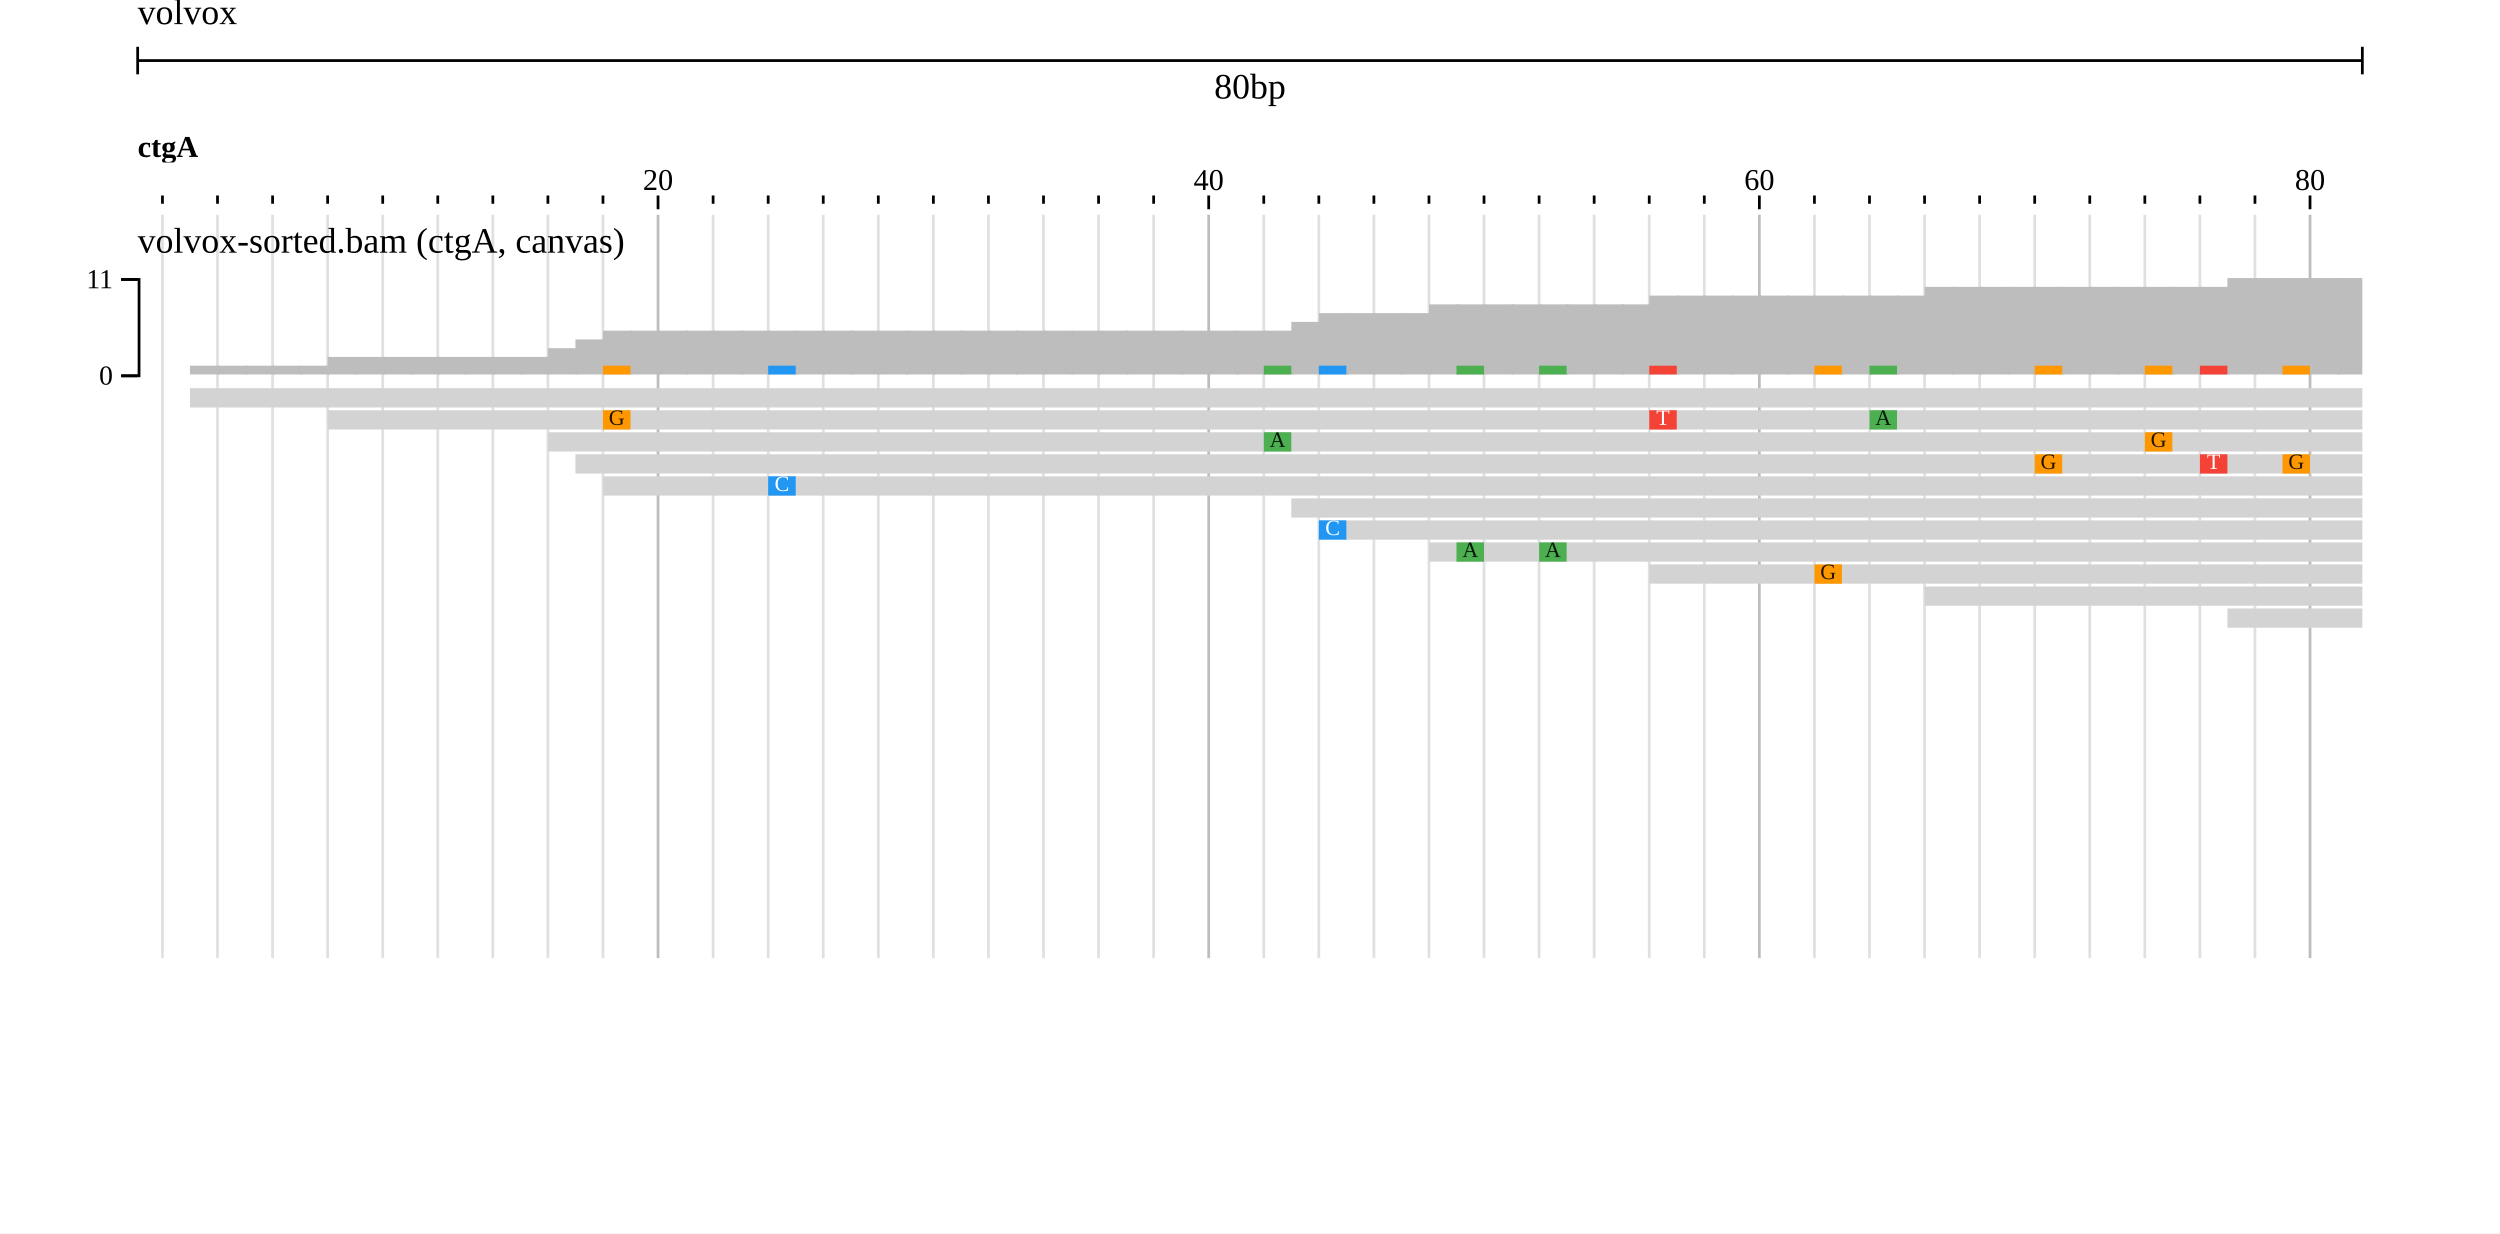
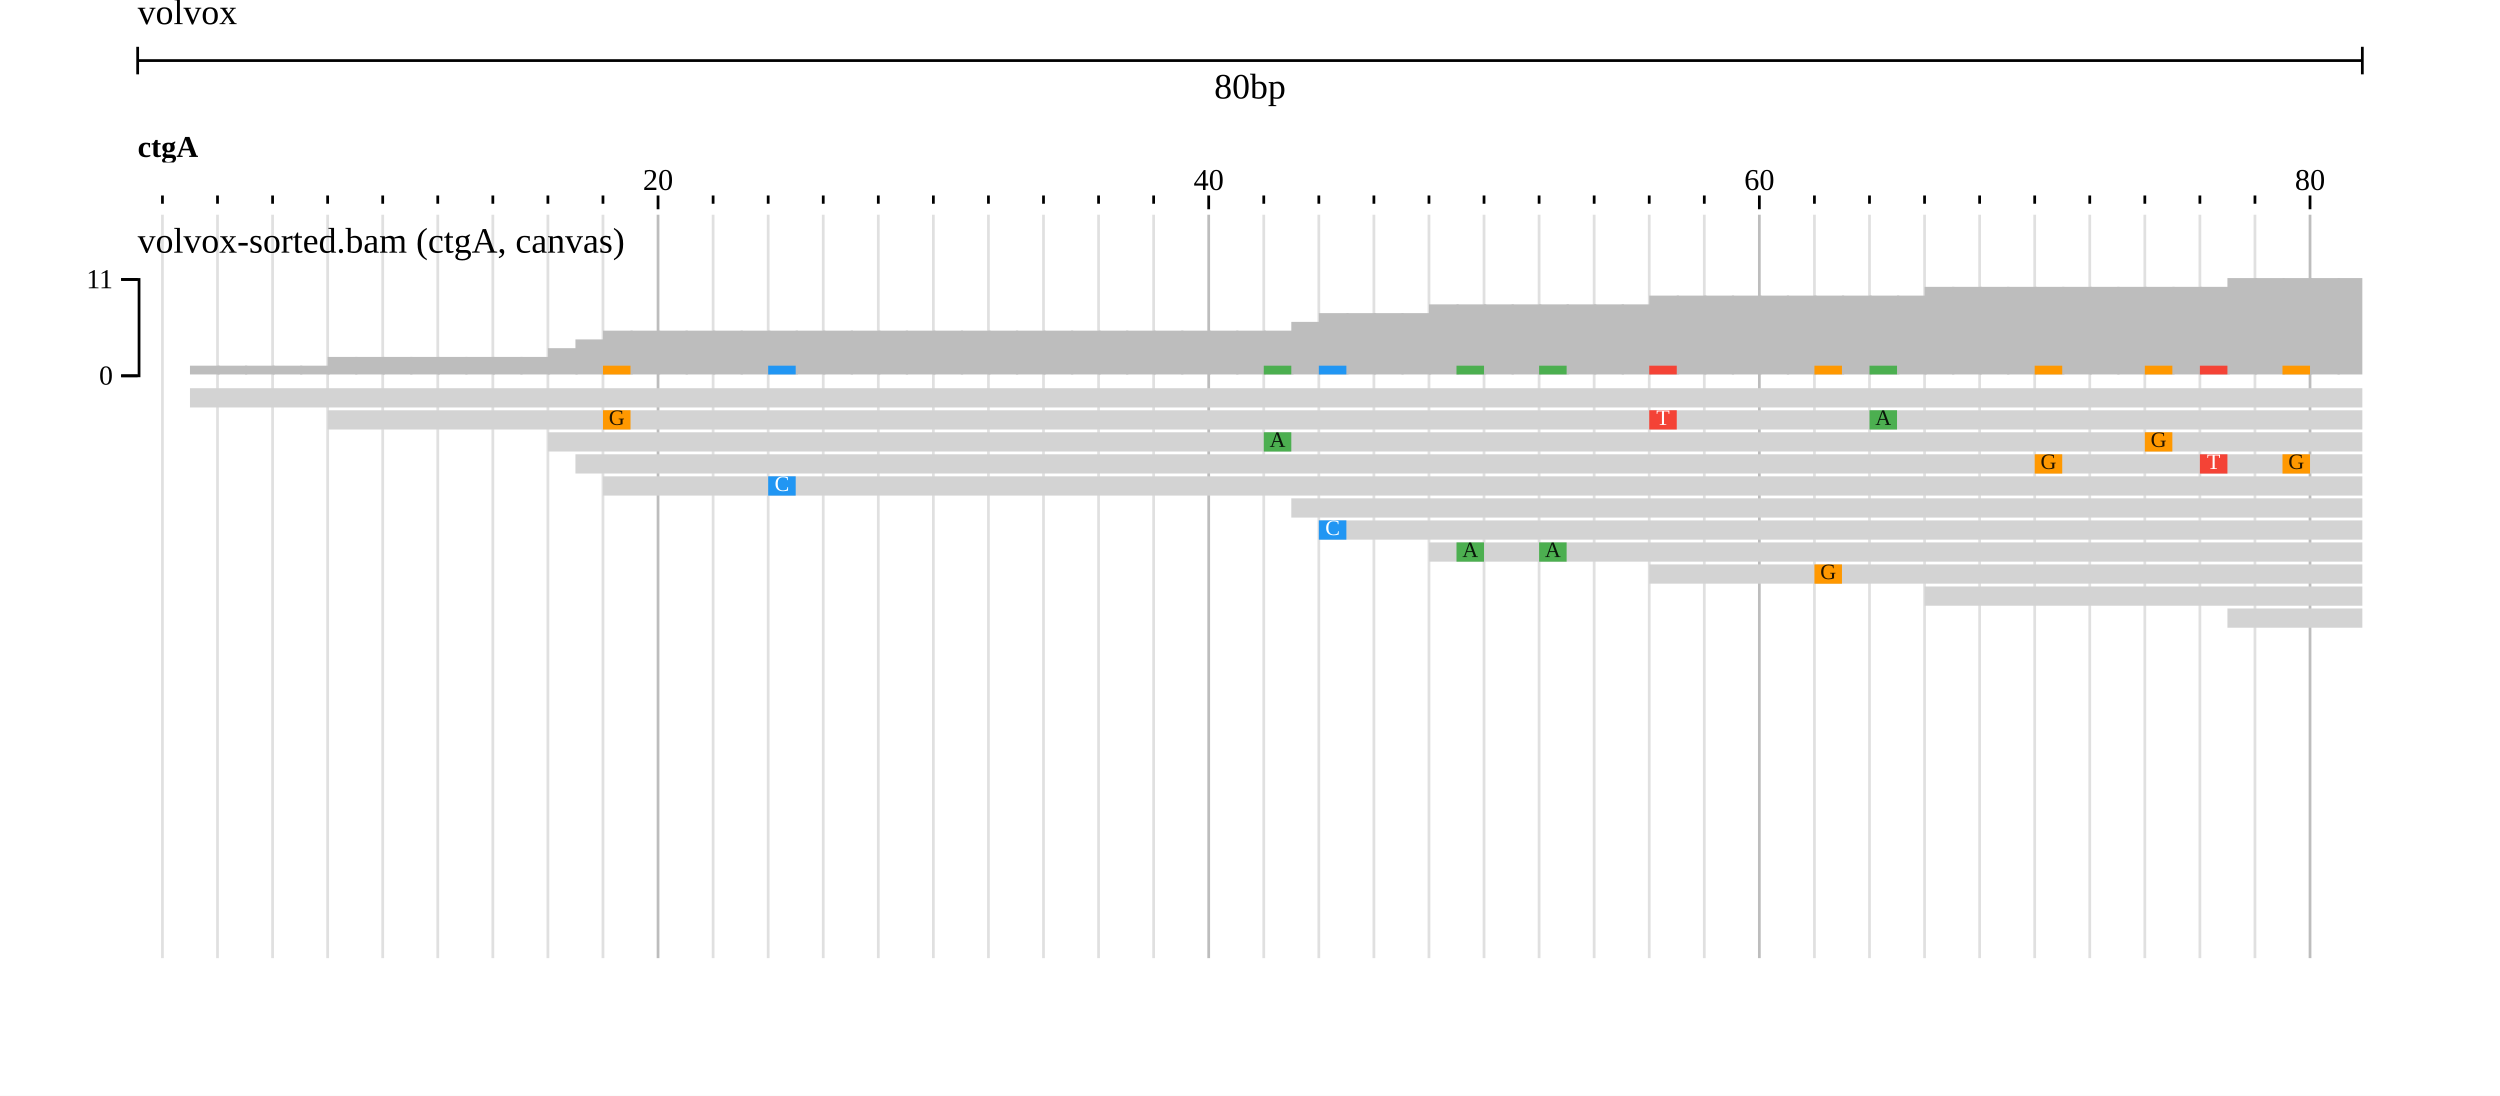
- <svg xmlns="http://www.w3.org/2000/svg" width="908" height="448" viewBox="0 0 908 448">
-   <rect width="908" height="448" fill="#ffffff" />
+ <svg xmlns="http://www.w3.org/2000/svg" width="908" height="398" viewBox="0 0 908 398">
+   <rect width="908" height="398" fill="#ffffff" />
  <g transform="translate(50 0)">
    <g transform="translate(0)">
      <g id="header">
        <text x="0" y="0" dominant-baseline="hanging" font-size="13" fill="#000000">volvox</text>
        <g transform="translate(0 22)">
          <line x1="0" x2="808" y1="0" y2="0" stroke="#000000" />
          <line x1="0" x2="0" y1="-5" y2="5" stroke="#000000" />
          <line x1="808" x2="808" y1="-5" y2="5" stroke="#000000" />
          <text x="404" y="5" text-anchor="middle" dominant-baseline="hanging" font-size="13" fill="#000000">80bp</text>
        </g>
        <g transform="translate(0 44)">
          <g transform="translate(0 0)">
            <defs>
              <clipPath id="clip-integration_test-volvox:ctgA:0.1:80.9:0">
-                 <rect x="0" y="0" width="808" height="100" />
+                 <rect x="0" y="0" width="808" height="34" />
              </clipPath>
            </defs>
            <g clip-path="url(#clip-integration_test-volvox:ctgA:0.1:80.9:0)">
              <line x1="-31" x2="-31" y1="27" y2="30" stroke-width="1" stroke="#000000" />
              <line x1="-11" x2="-11" y1="27" y2="32" stroke-width="1" stroke="#000000" />
              <line x1="9" x2="9" y1="27" y2="30" stroke-width="1" stroke="#000000" />
              <line x1="29" x2="29" y1="27" y2="30" stroke-width="1" stroke="#000000" />
              <line x1="49" x2="49" y1="27" y2="30" stroke-width="1" stroke="#000000" />
              <line x1="69" x2="69" y1="27" y2="30" stroke-width="1" stroke="#000000" />
              <line x1="89" x2="89" y1="27" y2="30" stroke-width="1" stroke="#000000" />
              <line x1="109" x2="109" y1="27" y2="30" stroke-width="1" stroke="#000000" />
              <line x1="129" x2="129" y1="27" y2="30" stroke-width="1" stroke="#000000" />
              <line x1="149" x2="149" y1="27" y2="30" stroke-width="1" stroke="#000000" />
              <line x1="169" x2="169" y1="27" y2="30" stroke-width="1" stroke="#000000" />
              <line x1="189" x2="189" y1="27" y2="32" stroke-width="1" stroke="#000000" />
              <line x1="209" x2="209" y1="27" y2="30" stroke-width="1" stroke="#000000" />
              <line x1="229" x2="229" y1="27" y2="30" stroke-width="1" stroke="#000000" />
              <line x1="249" x2="249" y1="27" y2="30" stroke-width="1" stroke="#000000" />
              <line x1="269" x2="269" y1="27" y2="30" stroke-width="1" stroke="#000000" />
              <line x1="289" x2="289" y1="27" y2="30" stroke-width="1" stroke="#000000" />
              <line x1="309" x2="309" y1="27" y2="30" stroke-width="1" stroke="#000000" />
              <line x1="329" x2="329" y1="27" y2="30" stroke-width="1" stroke="#000000" />
              <line x1="349" x2="349" y1="27" y2="30" stroke-width="1" stroke="#000000" />
              <line x1="369" x2="369" y1="27" y2="30" stroke-width="1" stroke="#000000" />
              <line x1="389" x2="389" y1="27" y2="32" stroke-width="1" stroke="#000000" />
              <line x1="409" x2="409" y1="27" y2="30" stroke-width="1" stroke="#000000" />
              <line x1="429" x2="429" y1="27" y2="30" stroke-width="1" stroke="#000000" />
              <line x1="449" x2="449" y1="27" y2="30" stroke-width="1" stroke="#000000" />
              <line x1="469" x2="469" y1="27" y2="30" stroke-width="1" stroke="#000000" />
              <line x1="489" x2="489" y1="27" y2="30" stroke-width="1" stroke="#000000" />
              <line x1="509" x2="509" y1="27" y2="30" stroke-width="1" stroke="#000000" />
              <line x1="529" x2="529" y1="27" y2="30" stroke-width="1" stroke="#000000" />
              <line x1="549" x2="549" y1="27" y2="30" stroke-width="1" stroke="#000000" />
              <line x1="569" x2="569" y1="27" y2="30" stroke-width="1" stroke="#000000" />
              <line x1="589" x2="589" y1="27" y2="32" stroke-width="1" stroke="#000000" />
              <line x1="609" x2="609" y1="27" y2="30" stroke-width="1" stroke="#000000" />
              <line x1="629" x2="629" y1="27" y2="30" stroke-width="1" stroke="#000000" />
              <line x1="649" x2="649" y1="27" y2="30" stroke-width="1" stroke="#000000" />
              <line x1="669" x2="669" y1="27" y2="30" stroke-width="1" stroke="#000000" />
              <line x1="689" x2="689" y1="27" y2="30" stroke-width="1" stroke="#000000" />
              <line x1="709" x2="709" y1="27" y2="30" stroke-width="1" stroke="#000000" />
              <line x1="729" x2="729" y1="27" y2="30" stroke-width="1" stroke="#000000" />
              <line x1="749" x2="749" y1="27" y2="30" stroke-width="1" stroke="#000000" />
              <line x1="769" x2="769" y1="27" y2="30" stroke-width="1" stroke="#000000" />
              <line x1="789" x2="789" y1="27" y2="32" stroke-width="1" stroke="#000000" />
              <line x1="809" x2="809" y1="27" y2="30" stroke-width="1" stroke="#000000" />
              <line x1="829" x2="829" y1="27" y2="30" stroke-width="1" stroke="#000000" />
              <text x="189" y="25" text-anchor="middle" font-size="11" fill="#000000">20</text>
              <text x="389" y="25" text-anchor="middle" font-size="11" fill="#000000">40</text>
              <text x="589" y="25" text-anchor="middle" font-size="11" fill="#000000">60</text>
              <text x="789" y="25" text-anchor="middle" font-size="11" fill="#000000">80</text>
            </g>
          </g>
          <g transform="translate(0 0)">
            <defs>
              <clipPath id="reflabel-integration_test-volvox:ctgA:0:80:0">
                <rect x="0" y="0" width="1598" height="15" />
              </clipPath>
            </defs>
            <g clip-path="url(#reflabel-integration_test-volvox:ctgA:0:80:0)">
              <text x="0" y="13" font-size="11" font-weight="bold" fill="#000000">ctgA</text>
            </g>
          </g>
        </g>
      </g>
    </g>
    <g transform="translate(0 78)">
      <g transform="translate(0 0)">
        <defs>
          <clipPath id="gridline-clip-integration_test-volvox:ctgA:0.1:80.9:0">
            <rect x="0" y="0" width="808" height="270" />
          </clipPath>
        </defs>
        <g clip-path="url(#gridline-clip-integration_test-volvox:ctgA:0.1:80.9:0)">
          <line x1="-31" x2="-31" y1="0" y2="270" stroke-width="1" stroke-opacity="0.122" stroke="#000000" />
          <line x1="-11" x2="-11" y1="0" y2="270" stroke-width="1" stroke-opacity="0.259" stroke="#000000" />
          <line x1="9" x2="9" y1="0" y2="270" stroke-width="1" stroke-opacity="0.122" stroke="#000000" />
          <line x1="29" x2="29" y1="0" y2="270" stroke-width="1" stroke-opacity="0.122" stroke="#000000" />
          <line x1="49" x2="49" y1="0" y2="270" stroke-width="1" stroke-opacity="0.122" stroke="#000000" />
          <line x1="69" x2="69" y1="0" y2="270" stroke-width="1" stroke-opacity="0.122" stroke="#000000" />
          <line x1="89" x2="89" y1="0" y2="270" stroke-width="1" stroke-opacity="0.122" stroke="#000000" />
          <line x1="109" x2="109" y1="0" y2="270" stroke-width="1" stroke-opacity="0.122" stroke="#000000" />
          <line x1="129" x2="129" y1="0" y2="270" stroke-width="1" stroke-opacity="0.122" stroke="#000000" />
          <line x1="149" x2="149" y1="0" y2="270" stroke-width="1" stroke-opacity="0.122" stroke="#000000" />
          <line x1="169" x2="169" y1="0" y2="270" stroke-width="1" stroke-opacity="0.122" stroke="#000000" />
          <line x1="189" x2="189" y1="0" y2="270" stroke-width="1" stroke-opacity="0.259" stroke="#000000" />
          <line x1="209" x2="209" y1="0" y2="270" stroke-width="1" stroke-opacity="0.122" stroke="#000000" />
          <line x1="229" x2="229" y1="0" y2="270" stroke-width="1" stroke-opacity="0.122" stroke="#000000" />
          <line x1="249" x2="249" y1="0" y2="270" stroke-width="1" stroke-opacity="0.122" stroke="#000000" />
          <line x1="269" x2="269" y1="0" y2="270" stroke-width="1" stroke-opacity="0.122" stroke="#000000" />
          <line x1="289" x2="289" y1="0" y2="270" stroke-width="1" stroke-opacity="0.122" stroke="#000000" />
          <line x1="309" x2="309" y1="0" y2="270" stroke-width="1" stroke-opacity="0.122" stroke="#000000" />
          <line x1="329" x2="329" y1="0" y2="270" stroke-width="1" stroke-opacity="0.122" stroke="#000000" />
          <line x1="349" x2="349" y1="0" y2="270" stroke-width="1" stroke-opacity="0.122" stroke="#000000" />
          <line x1="369" x2="369" y1="0" y2="270" stroke-width="1" stroke-opacity="0.122" stroke="#000000" />
          <line x1="389" x2="389" y1="0" y2="270" stroke-width="1" stroke-opacity="0.259" stroke="#000000" />
          <line x1="409" x2="409" y1="0" y2="270" stroke-width="1" stroke-opacity="0.122" stroke="#000000" />
          <line x1="429" x2="429" y1="0" y2="270" stroke-width="1" stroke-opacity="0.122" stroke="#000000" />
          <line x1="449" x2="449" y1="0" y2="270" stroke-width="1" stroke-opacity="0.122" stroke="#000000" />
          <line x1="469" x2="469" y1="0" y2="270" stroke-width="1" stroke-opacity="0.122" stroke="#000000" />
          <line x1="489" x2="489" y1="0" y2="270" stroke-width="1" stroke-opacity="0.122" stroke="#000000" />
          <line x1="509" x2="509" y1="0" y2="270" stroke-width="1" stroke-opacity="0.122" stroke="#000000" />
          <line x1="529" x2="529" y1="0" y2="270" stroke-width="1" stroke-opacity="0.122" stroke="#000000" />
          <line x1="549" x2="549" y1="0" y2="270" stroke-width="1" stroke-opacity="0.122" stroke="#000000" />
          <line x1="569" x2="569" y1="0" y2="270" stroke-width="1" stroke-opacity="0.122" stroke="#000000" />
          <line x1="589" x2="589" y1="0" y2="270" stroke-width="1" stroke-opacity="0.259" stroke="#000000" />
          <line x1="609" x2="609" y1="0" y2="270" stroke-width="1" stroke-opacity="0.122" stroke="#000000" />
          <line x1="629" x2="629" y1="0" y2="270" stroke-width="1" stroke-opacity="0.122" stroke="#000000" />
          <line x1="649" x2="649" y1="0" y2="270" stroke-width="1" stroke-opacity="0.122" stroke="#000000" />
          <line x1="669" x2="669" y1="0" y2="270" stroke-width="1" stroke-opacity="0.122" stroke="#000000" />
          <line x1="689" x2="689" y1="0" y2="270" stroke-width="1" stroke-opacity="0.122" stroke="#000000" />
          <line x1="709" x2="709" y1="0" y2="270" stroke-width="1" stroke-opacity="0.122" stroke="#000000" />
          <line x1="729" x2="729" y1="0" y2="270" stroke-width="1" stroke-opacity="0.122" stroke="#000000" />
          <line x1="749" x2="749" y1="0" y2="270" stroke-width="1" stroke-opacity="0.122" stroke="#000000" />
          <line x1="769" x2="769" y1="0" y2="270" stroke-width="1" stroke-opacity="0.122" stroke="#000000" />
          <line x1="789" x2="789" y1="0" y2="270" stroke-width="1" stroke-opacity="0.259" stroke="#000000" />
          <line x1="809" x2="809" y1="0" y2="270" stroke-width="1" stroke-opacity="0.122" stroke="#000000" />
          <line x1="829" x2="829" y1="0" y2="270" stroke-width="1" stroke-opacity="0.122" stroke="#000000" />
        </g>
      </g>
    </g>
    <g transform="translate(0 78)">
      <g transform="translate(0 0)">
        <defs>
          <clipPath id="track-clip-integration_test-volvox_alignments_pileup_coverage">
            <rect x="-50" y="18" width="858" height="250" />
          </clipPath>
        </defs>
        <g clip-path="url(#track-clip-integration_test-volvox_alignments_pileup_coverage)">
          <g transform="translate(0 18)">
            <defs>
              <clipPath id="alignments-clip-5GfQp_z8Ji">
                <rect x="0" y="0" width="808" height="250" />
              </clipPath>
            </defs>
            <g clip-path="url(#alignments-clip-5GfQp_z8Ji)">
              <g>
                <clipPath id="svgcanvas-clip-3">
                  <path d="M0,0h808v250h-808Z" />
                </clipPath>
                <g clip-path="url(#svgcanvas-clip-3)">
                  <clipPath id="svgcanvas-clip-4">
                    <path d="M0,0h808v250h-808Z" />
                  </clipPath>
                  <g clip-path="url(#svgcanvas-clip-4)">
                    <rect x="-1" y="40" width="10.8" height="0" fill="rgb(189,189,189)" />
                    <rect x="9" y="40" width="10.8" height="0" fill="rgb(189,189,189)" />
                    <rect x="19" y="36.818" width="10.8" height="3.182" fill="rgb(189,189,189)" />
                    <rect x="29" y="36.818" width="10.8" height="3.182" fill="rgb(189,189,189)" />
                    <rect x="39" y="36.818" width="10.8" height="3.182" fill="rgb(189,189,189)" />
                    <rect x="49" y="36.818" width="10.8" height="3.182" fill="rgb(189,189,189)" />
                    <rect x="59" y="36.818" width="10.8" height="3.182" fill="rgb(189,189,189)" />
                    <rect x="69" y="33.636" width="10.8" height="6.364" fill="rgb(189,189,189)" />
                    <rect x="79" y="33.636" width="10.8" height="6.364" fill="rgb(189,189,189)" />
                    <rect x="89" y="33.636" width="10.8" height="6.364" fill="rgb(189,189,189)" />
                    <rect x="99" y="33.636" width="10.8" height="6.364" fill="rgb(189,189,189)" />
                    <rect x="109" y="33.636" width="10.8" height="6.364" fill="rgb(189,189,189)" />
                    <rect x="119" y="33.636" width="10.8" height="6.364" fill="rgb(189,189,189)" />
                    <rect x="129" y="33.636" width="10.8" height="6.364" fill="rgb(189,189,189)" />
                    <rect x="139" y="33.636" width="10.8" height="6.364" fill="rgb(189,189,189)" />
                    <rect x="149" y="30.455" width="10.8" height="9.545" fill="rgb(189,189,189)" />
                    <rect x="159" y="27.273" width="10.8" height="12.727" fill="rgb(189,189,189)" />
                    <rect x="169" y="24.091" width="10.8" height="15.909" fill="rgb(189,189,189)" />
                    <rect x="179" y="24.091" width="10.8" height="15.909" fill="rgb(189,189,189)" />
                    <rect x="189" y="24.091" width="10.8" height="15.909" fill="rgb(189,189,189)" />
                    <rect x="199" y="24.091" width="10.8" height="15.909" fill="rgb(189,189,189)" />
                    <rect x="209" y="24.091" width="10.8" height="15.909" fill="rgb(189,189,189)" />
                    <rect x="219" y="24.091" width="10.8" height="15.909" fill="rgb(189,189,189)" />
                    <rect x="229" y="24.091" width="10.8" height="15.909" fill="rgb(189,189,189)" />
                    <rect x="239" y="24.091" width="10.8" height="15.909" fill="rgb(189,189,189)" />
                    <rect x="249" y="24.091" width="10.8" height="15.909" fill="rgb(189,189,189)" />
                    <rect x="259" y="24.091" width="10.8" height="15.909" fill="rgb(189,189,189)" />
                    <rect x="269" y="24.091" width="10.8" height="15.909" fill="rgb(189,189,189)" />
                    <rect x="279" y="24.091" width="10.8" height="15.909" fill="rgb(189,189,189)" />
                    <rect x="289" y="24.091" width="10.8" height="15.909" fill="rgb(189,189,189)" />
                    <rect x="299" y="24.091" width="10.8" height="15.909" fill="rgb(189,189,189)" />
                    <rect x="309" y="24.091" width="10.8" height="15.909" fill="rgb(189,189,189)" />
                    <rect x="319" y="24.091" width="10.8" height="15.909" fill="rgb(189,189,189)" />
                    <rect x="329" y="24.091" width="10.8" height="15.909" fill="rgb(189,189,189)" />
                    <rect x="339" y="24.091" width="10.8" height="15.909" fill="rgb(189,189,189)" />
                    <rect x="349" y="24.091" width="10.8" height="15.909" fill="rgb(189,189,189)" />
                    <rect x="359" y="24.091" width="10.8" height="15.909" fill="rgb(189,189,189)" />
                    <rect x="369" y="24.091" width="10.8" height="15.909" fill="rgb(189,189,189)" />
                    <rect x="379" y="24.091" width="10.8" height="15.909" fill="rgb(189,189,189)" />
                    <rect x="389" y="24.091" width="10.8" height="15.909" fill="rgb(189,189,189)" />
                    <rect x="399" y="24.091" width="10.8" height="15.909" fill="rgb(189,189,189)" />
                    <rect x="409" y="24.091" width="10.8" height="15.909" fill="rgb(189,189,189)" />
                    <rect x="419" y="20.909" width="10.8" height="19.091" fill="rgb(189,189,189)" />
                    <rect x="429" y="17.727" width="10.8" height="22.273" fill="rgb(189,189,189)" />
                    <rect x="439" y="17.727" width="10.8" height="22.273" fill="rgb(189,189,189)" />
                    <rect x="449" y="17.727" width="10.8" height="22.273" fill="rgb(189,189,189)" />
                    <rect x="459" y="17.727" width="10.8" height="22.273" fill="rgb(189,189,189)" />
                    <rect x="469" y="14.545" width="10.8" height="25.455" fill="rgb(189,189,189)" />
                    <rect x="479" y="14.545" width="10.8" height="25.455" fill="rgb(189,189,189)" />
                    <rect x="489" y="14.545" width="10.8" height="25.455" fill="rgb(189,189,189)" />
                    <rect x="499" y="14.545" width="10.8" height="25.455" fill="rgb(189,189,189)" />
                    <rect x="509" y="14.545" width="10.8" height="25.455" fill="rgb(189,189,189)" />
                    <rect x="519" y="14.545" width="10.8" height="25.455" fill="rgb(189,189,189)" />
                    <rect x="529" y="14.545" width="10.8" height="25.455" fill="rgb(189,189,189)" />
                    <rect x="539" y="14.545" width="10.8" height="25.455" fill="rgb(189,189,189)" />
                    <rect x="549" y="11.364" width="10.8" height="28.636" fill="rgb(189,189,189)" />
                    <rect x="559" y="11.364" width="10.8" height="28.636" fill="rgb(189,189,189)" />
                    <rect x="569" y="11.364" width="10.8" height="28.636" fill="rgb(189,189,189)" />
                    <rect x="579" y="11.364" width="10.8" height="28.636" fill="rgb(189,189,189)" />
                    <rect x="589" y="11.364" width="10.8" height="28.636" fill="rgb(189,189,189)" />
                    <rect x="599" y="11.364" width="10.8" height="28.636" fill="rgb(189,189,189)" />
                    <rect x="609" y="11.364" width="10.8" height="28.636" fill="rgb(189,189,189)" />
                    <rect x="619" y="11.364" width="10.8" height="28.636" fill="rgb(189,189,189)" />
                    <rect x="629" y="11.364" width="10.8" height="28.636" fill="rgb(189,189,189)" />
                    <rect x="639" y="11.364" width="10.8" height="28.636" fill="rgb(189,189,189)" />
                    <rect x="649" y="8.182" width="10.8" height="31.818" fill="rgb(189,189,189)" />
                    <rect x="659" y="8.182" width="10.8" height="31.818" fill="rgb(189,189,189)" />
                    <rect x="669" y="8.182" width="10.8" height="31.818" fill="rgb(189,189,189)" />
                    <rect x="679" y="8.182" width="10.8" height="31.818" fill="rgb(189,189,189)" />
                    <rect x="689" y="8.182" width="10.8" height="31.818" fill="rgb(189,189,189)" />
                    <rect x="699" y="8.182" width="10.8" height="31.818" fill="rgb(189,189,189)" />
                    <rect x="709" y="8.182" width="10.8" height="31.818" fill="rgb(189,189,189)" />
                    <rect x="719" y="8.182" width="10.8" height="31.818" fill="rgb(189,189,189)" />
                    <rect x="729" y="8.182" width="10.8" height="31.818" fill="rgb(189,189,189)" />
                    <rect x="739" y="8.182" width="10.8" height="31.818" fill="rgb(189,189,189)" />
                    <rect x="749" y="8.182" width="10.8" height="31.818" fill="rgb(189,189,189)" />
                    <rect x="759" y="5" width="10.8" height="35" fill="rgb(189,189,189)" />
                    <rect x="769" y="5" width="10.8" height="35" fill="rgb(189,189,189)" />
                    <rect x="779" y="5" width="10.8" height="35" fill="rgb(189,189,189)" />
                    <rect x="789" y="5" width="10.8" height="35" fill="rgb(189,189,189)" />
                    <rect x="799" y="5" width="10.8" height="35" fill="rgb(189,189,189)" />
                    <rect x="169" y="36.818" width="10" height="3.182" fill="rgb(255,152,0)" />
                    <rect x="549" y="36.818" width="10" height="3.182" fill="rgb(244,67,54)" />
                    <rect x="629" y="36.818" width="10" height="3.182" fill="rgb(76,175,80)" />
                    <rect x="409" y="36.818" width="10" height="3.182" fill="rgb(76,175,80)" />
                    <rect x="729" y="36.818" width="10" height="3.182" fill="rgb(255,152,0)" />
                    <rect x="689" y="36.818" width="10" height="3.182" fill="rgb(255,152,0)" />
                    <rect x="749" y="36.818" width="10" height="3.182" fill="rgb(244,67,54)" />
                    <rect x="779" y="36.818" width="10" height="3.182" fill="rgb(255,152,0)" />
                    <rect x="229" y="36.818" width="10" height="3.182" fill="rgb(33,150,243)" />
                    <rect x="429" y="36.818" width="10" height="3.182" fill="rgb(33,150,243)" />
                    <rect x="479" y="36.818" width="10" height="3.182" fill="rgb(76,175,80)" />
                    <rect x="509" y="36.818" width="10" height="3.182" fill="rgb(76,175,80)" />
                    <rect x="609" y="36.818" width="10" height="3.182" fill="rgb(255,152,0)" />
                  </g>
                  <clipPath id="svgcanvas-clip-5">
                    <path d="M0,45h808v205h-808Z" />
                  </clipPath>
                  <g clip-path="url(#svgcanvas-clip-5)">
                    <path d="M19,45L1019,45L1027,48.5L1019,52L19,52Z" fill="rgb(211,211,211)" stroke="none" />
                    <path d="M69,53L1069,53L1077,56.5L1069,60L69,60Z" fill="rgb(211,211,211)" stroke="none" />
                    <path d="M149,61L1149,61L1157,64.5L1149,68L149,68Z" fill="rgb(211,211,211)" stroke="none" />
                    <path d="M159,69L1159,69L1167,72.5L1159,76L159,76Z" fill="rgb(211,211,211)" stroke="none" />
                    <path d="M169,77L1169,77L1177,80.5L1169,84L169,84Z" fill="rgb(211,211,211)" stroke="none" />
                    <rect x="419" y="85" width="1000" height="7" fill="rgb(211,211,211)" />
                    <rect x="429" y="93" width="1000" height="7" fill="rgb(211,211,211)" />
                    <rect x="469" y="101" width="1000" height="7" fill="rgb(211,211,211)" />
                    <rect x="549" y="109" width="1000" height="7" fill="rgb(211,211,211)" />
                    <rect x="649" y="117" width="1000" height="7" fill="rgb(211,211,211)" />
                    <rect x="759" y="125" width="1000" height="7" fill="rgb(211,211,211)" />
                    <rect x="899" y="133" width="1000" height="7" fill="rgb(211,211,211)" />
                    <rect x="939" y="141" width="1000" height="7" fill="rgb(211,211,211)" />
                    <rect x="1089" y="45" width="1000" height="7" fill="rgb(211,211,211)" />
                    <rect x="169" y="53" width="10" height="7" fill="rgb(255,152,0)" />
                    <rect x="549" y="53" width="10" height="7" fill="rgb(244,67,54)" />
                    <rect x="629" y="53" width="10" height="7" fill="rgb(76,175,80)" />
                    <rect x="829" y="53" width="10" height="7" fill="rgb(33,150,243)" />
                    <rect x="409" y="61" width="10" height="7" fill="rgb(76,175,80)" />
                    <rect x="729" y="61" width="10" height="7" fill="rgb(255,152,0)" />
                    <rect x="1029" y="61" width="10" height="7" fill="rgb(76,175,80)" />
                    <rect x="689" y="69" width="10" height="7" fill="rgb(255,152,0)" />
                    <rect x="749" y="69" width="10" height="7" fill="rgb(244,67,54)" />
                    <rect x="779" y="69" width="10" height="7" fill="rgb(255,152,0)" />
                    <rect x="849" y="69" width="10" height="7" fill="rgb(76,175,80)" />
                    <rect x="229" y="77" width="10" height="7" fill="rgb(33,150,243)" />
                    <rect x="859" y="77" width="10" height="7" fill="rgb(255,152,0)" />
                    <rect x="1109" y="77" width="10" height="7" fill="rgb(33,150,243)" />
                    <rect x="1039" y="85" width="10" height="7" fill="rgb(244,67,54)" />
                    <rect x="429" y="93" width="10" height="7" fill="rgb(33,150,243)" />
                    <rect x="479" y="101" width="10" height="7" fill="rgb(76,175,80)" />
                    <rect x="509" y="101" width="10" height="7" fill="rgb(76,175,80)" />
                    <rect x="609" y="109" width="10" height="7" fill="rgb(255,152,0)" />
                    <rect x="1039" y="117" width="10" height="7" fill="rgb(33,150,243)" />
                  </g>
                </g>
                <text x="174" y="56.5" fill="rgb(0,0,0)" fill-opacity="0.87" font-size="8" text-anchor="middle" dominant-baseline="middle">G</text>
                <text x="554" y="56.5" fill="#fff" font-size="8" text-anchor="middle" dominant-baseline="middle">T</text>
                <text x="634" y="56.5" fill="rgb(0,0,0)" fill-opacity="0.87" font-size="8" text-anchor="middle" dominant-baseline="middle">A</text>
                <text x="414" y="64.5" fill="rgb(0,0,0)" fill-opacity="0.87" font-size="8" text-anchor="middle" dominant-baseline="middle">A</text>
                <text x="734" y="64.5" fill="rgb(0,0,0)" fill-opacity="0.87" font-size="8" text-anchor="middle" dominant-baseline="middle">G</text>
                <text x="694" y="72.5" fill="rgb(0,0,0)" fill-opacity="0.87" font-size="8" text-anchor="middle" dominant-baseline="middle">G</text>
                <text x="754" y="72.5" fill="#fff" font-size="8" text-anchor="middle" dominant-baseline="middle">T</text>
                <text x="784" y="72.5" fill="rgb(0,0,0)" fill-opacity="0.87" font-size="8" text-anchor="middle" dominant-baseline="middle">G</text>
                <text x="234" y="80.5" fill="#fff" font-size="8" text-anchor="middle" dominant-baseline="middle">C</text>
                <text x="434" y="96.5" fill="#fff" font-size="8" text-anchor="middle" dominant-baseline="middle">C</text>
                <text x="484" y="104.5" fill="rgb(0,0,0)" fill-opacity="0.87" font-size="8" text-anchor="middle" dominant-baseline="middle">A</text>
                <text x="514" y="104.5" fill="rgb(0,0,0)" fill-opacity="0.87" font-size="8" text-anchor="middle" dominant-baseline="middle">A</text>
                <text x="614" y="112.5" fill="rgb(0,0,0)" fill-opacity="0.87" font-size="8" text-anchor="middle" dominant-baseline="middle">G</text>
              </g>
            </g>
            <g transform="translate(0, 0)">
              <g font-size="10" text-anchor="end" stroke="rgb(0, 0, 0)" stroke-width="1">
                <path fill="none" d="M-6 5.5H0.5V40.5H-6" />
                <g transform="translate(0,40)">
                  <line x2="-6" y1="0.5" y2="0.5" />
                  <text stroke="#fff" stroke-width="2.5" paint-order="stroke" fill="rgb(0, 0, 0)" dy="0.32em" x="-9" y="0.5">0</text>
                </g>
                <g transform="translate(0,5)">
                  <line x2="-6" y1="0.5" y2="0.5" />
                  <text stroke="#fff" stroke-width="2.5" paint-order="stroke" fill="rgb(0, 0, 0)" dy="0.32em" x="-9" y="0.5">11</text>
                </g>
              </g>
            </g>
          </g>
        </g>
        <text x="0" y="5" font-size="13" dominant-baseline="hanging" fill="#000000">volvox-sorted.bam (ctgA, canvas)</text>
      </g>
    </g>
    <g transform="translate(0 78)">
      <defs>
        <clipPath id="highlight-clip-integration_test">
          <rect x="0" y="0" width="808" height="270" />
        </clipPath>
      </defs>
      <g clip-path="url(#highlight-clip-integration_test)" />
    </g>
  </g>
</svg>
